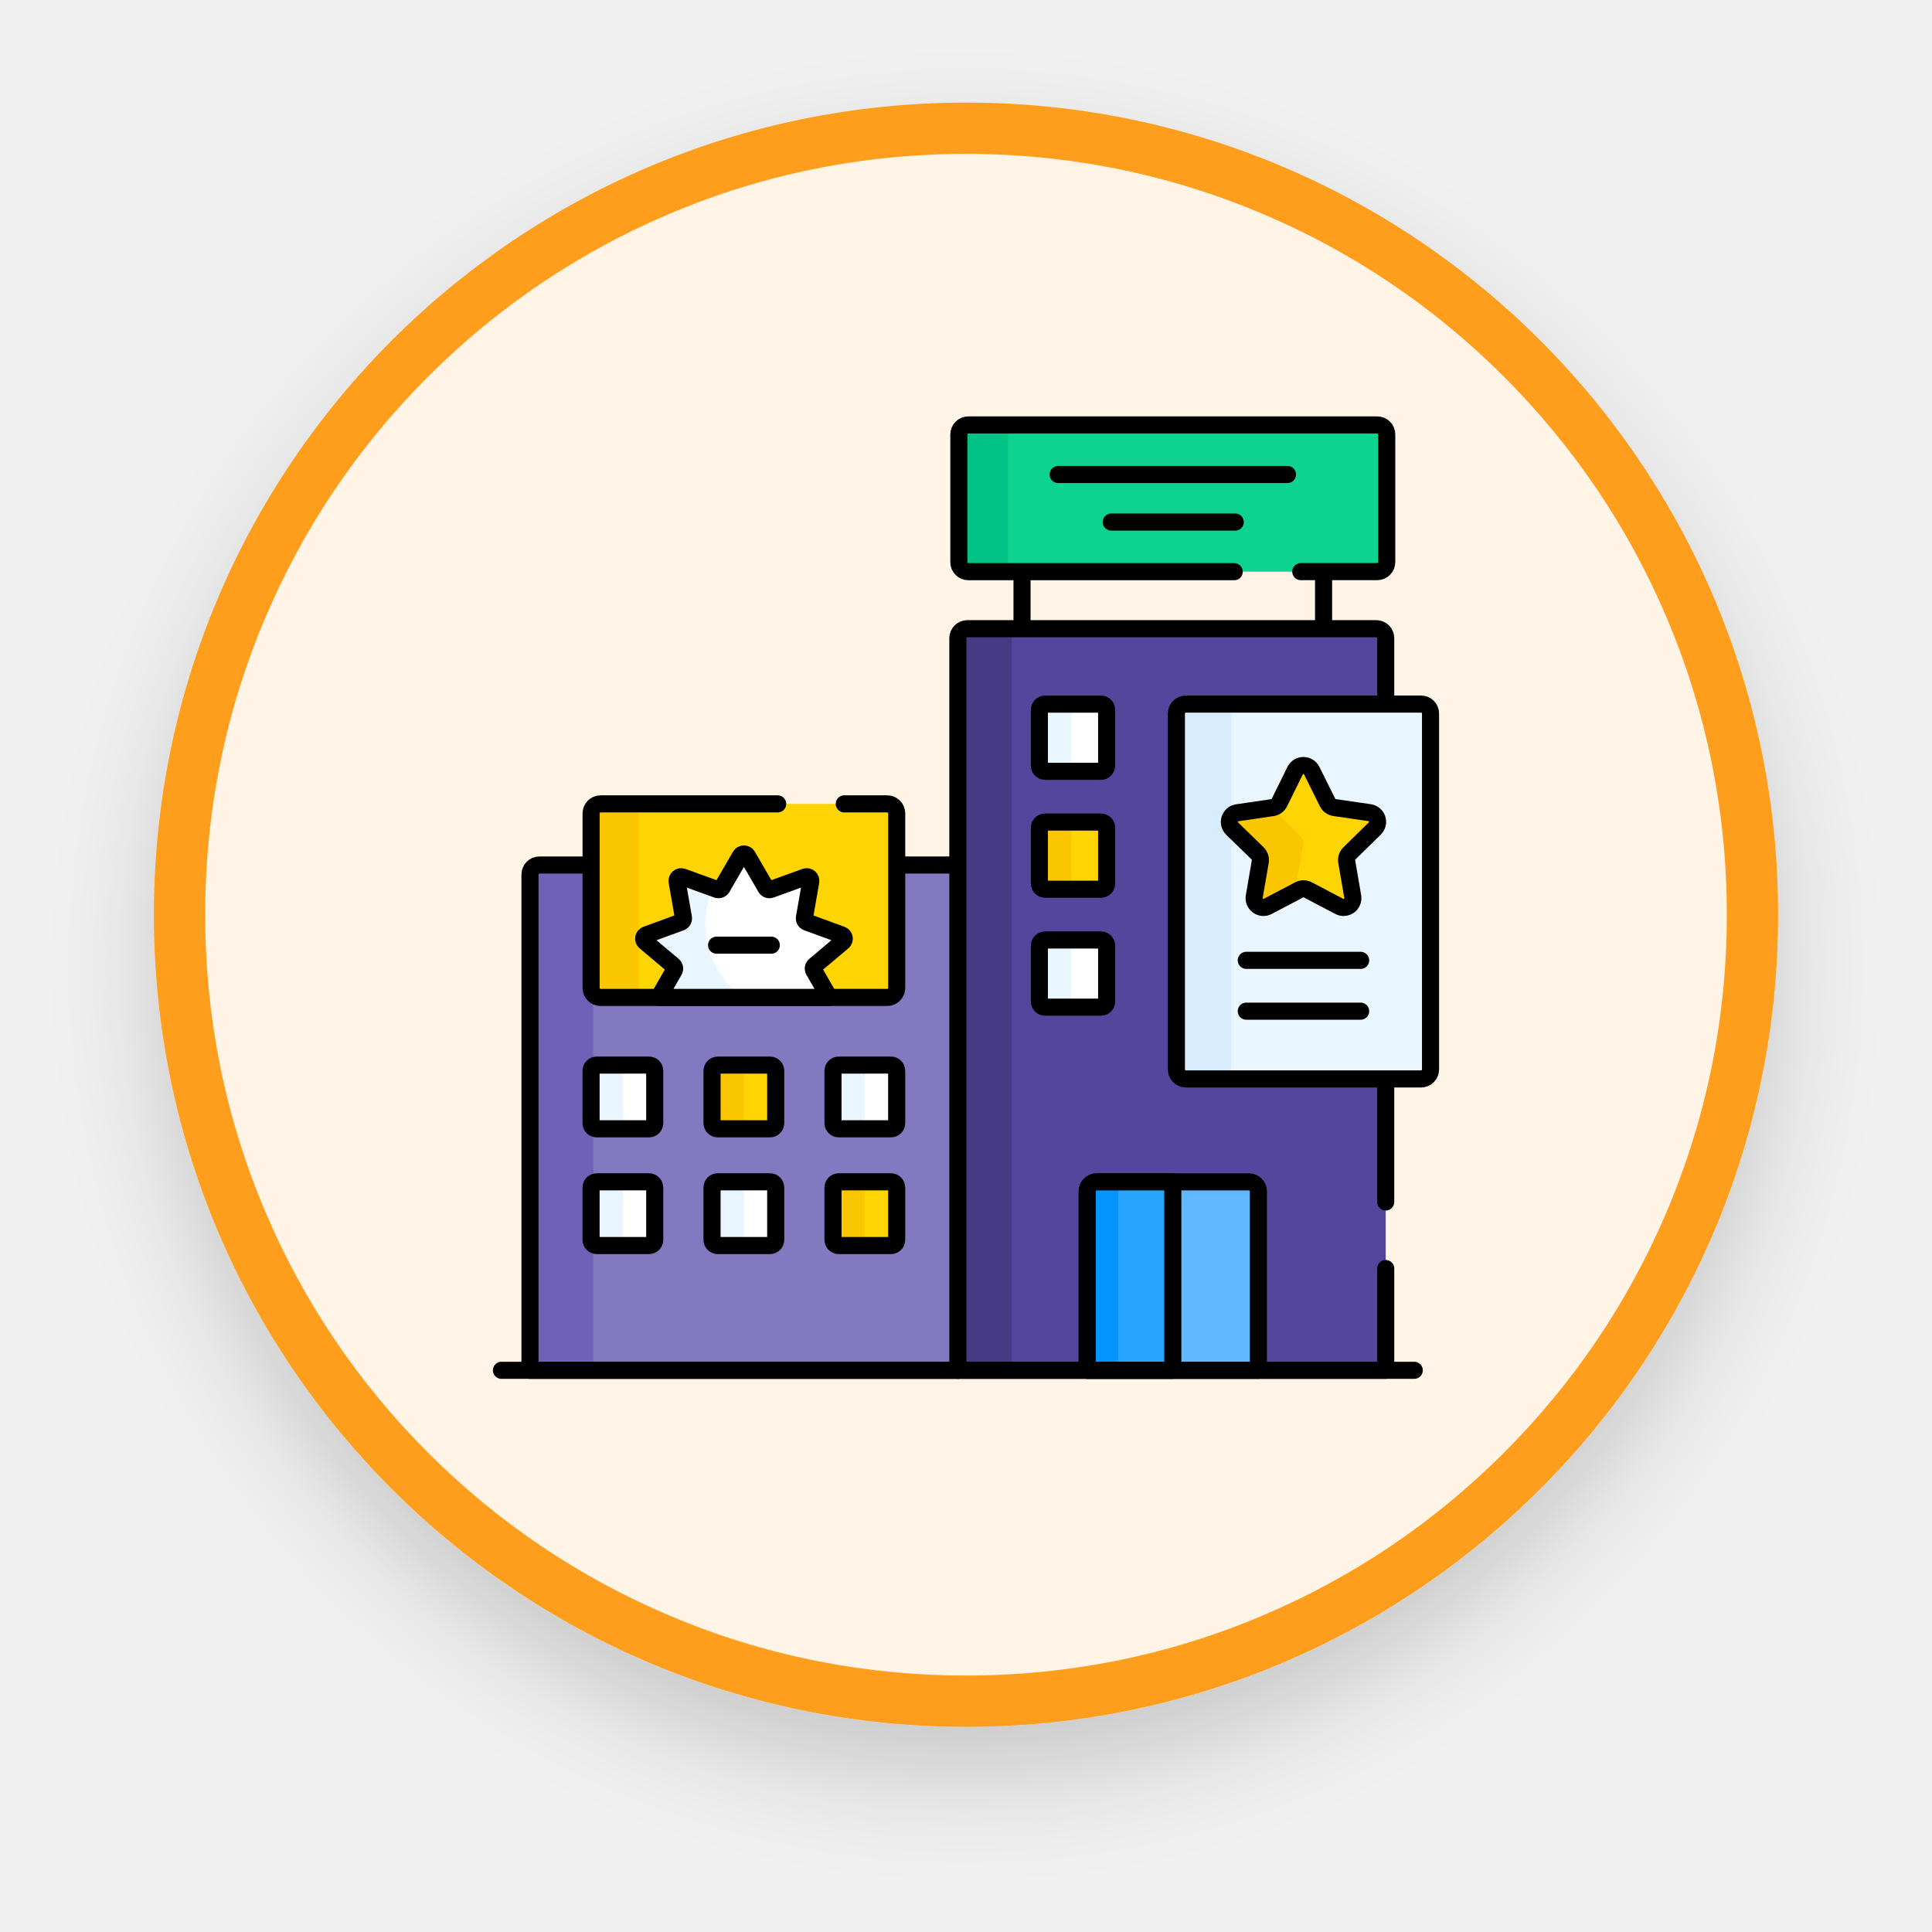
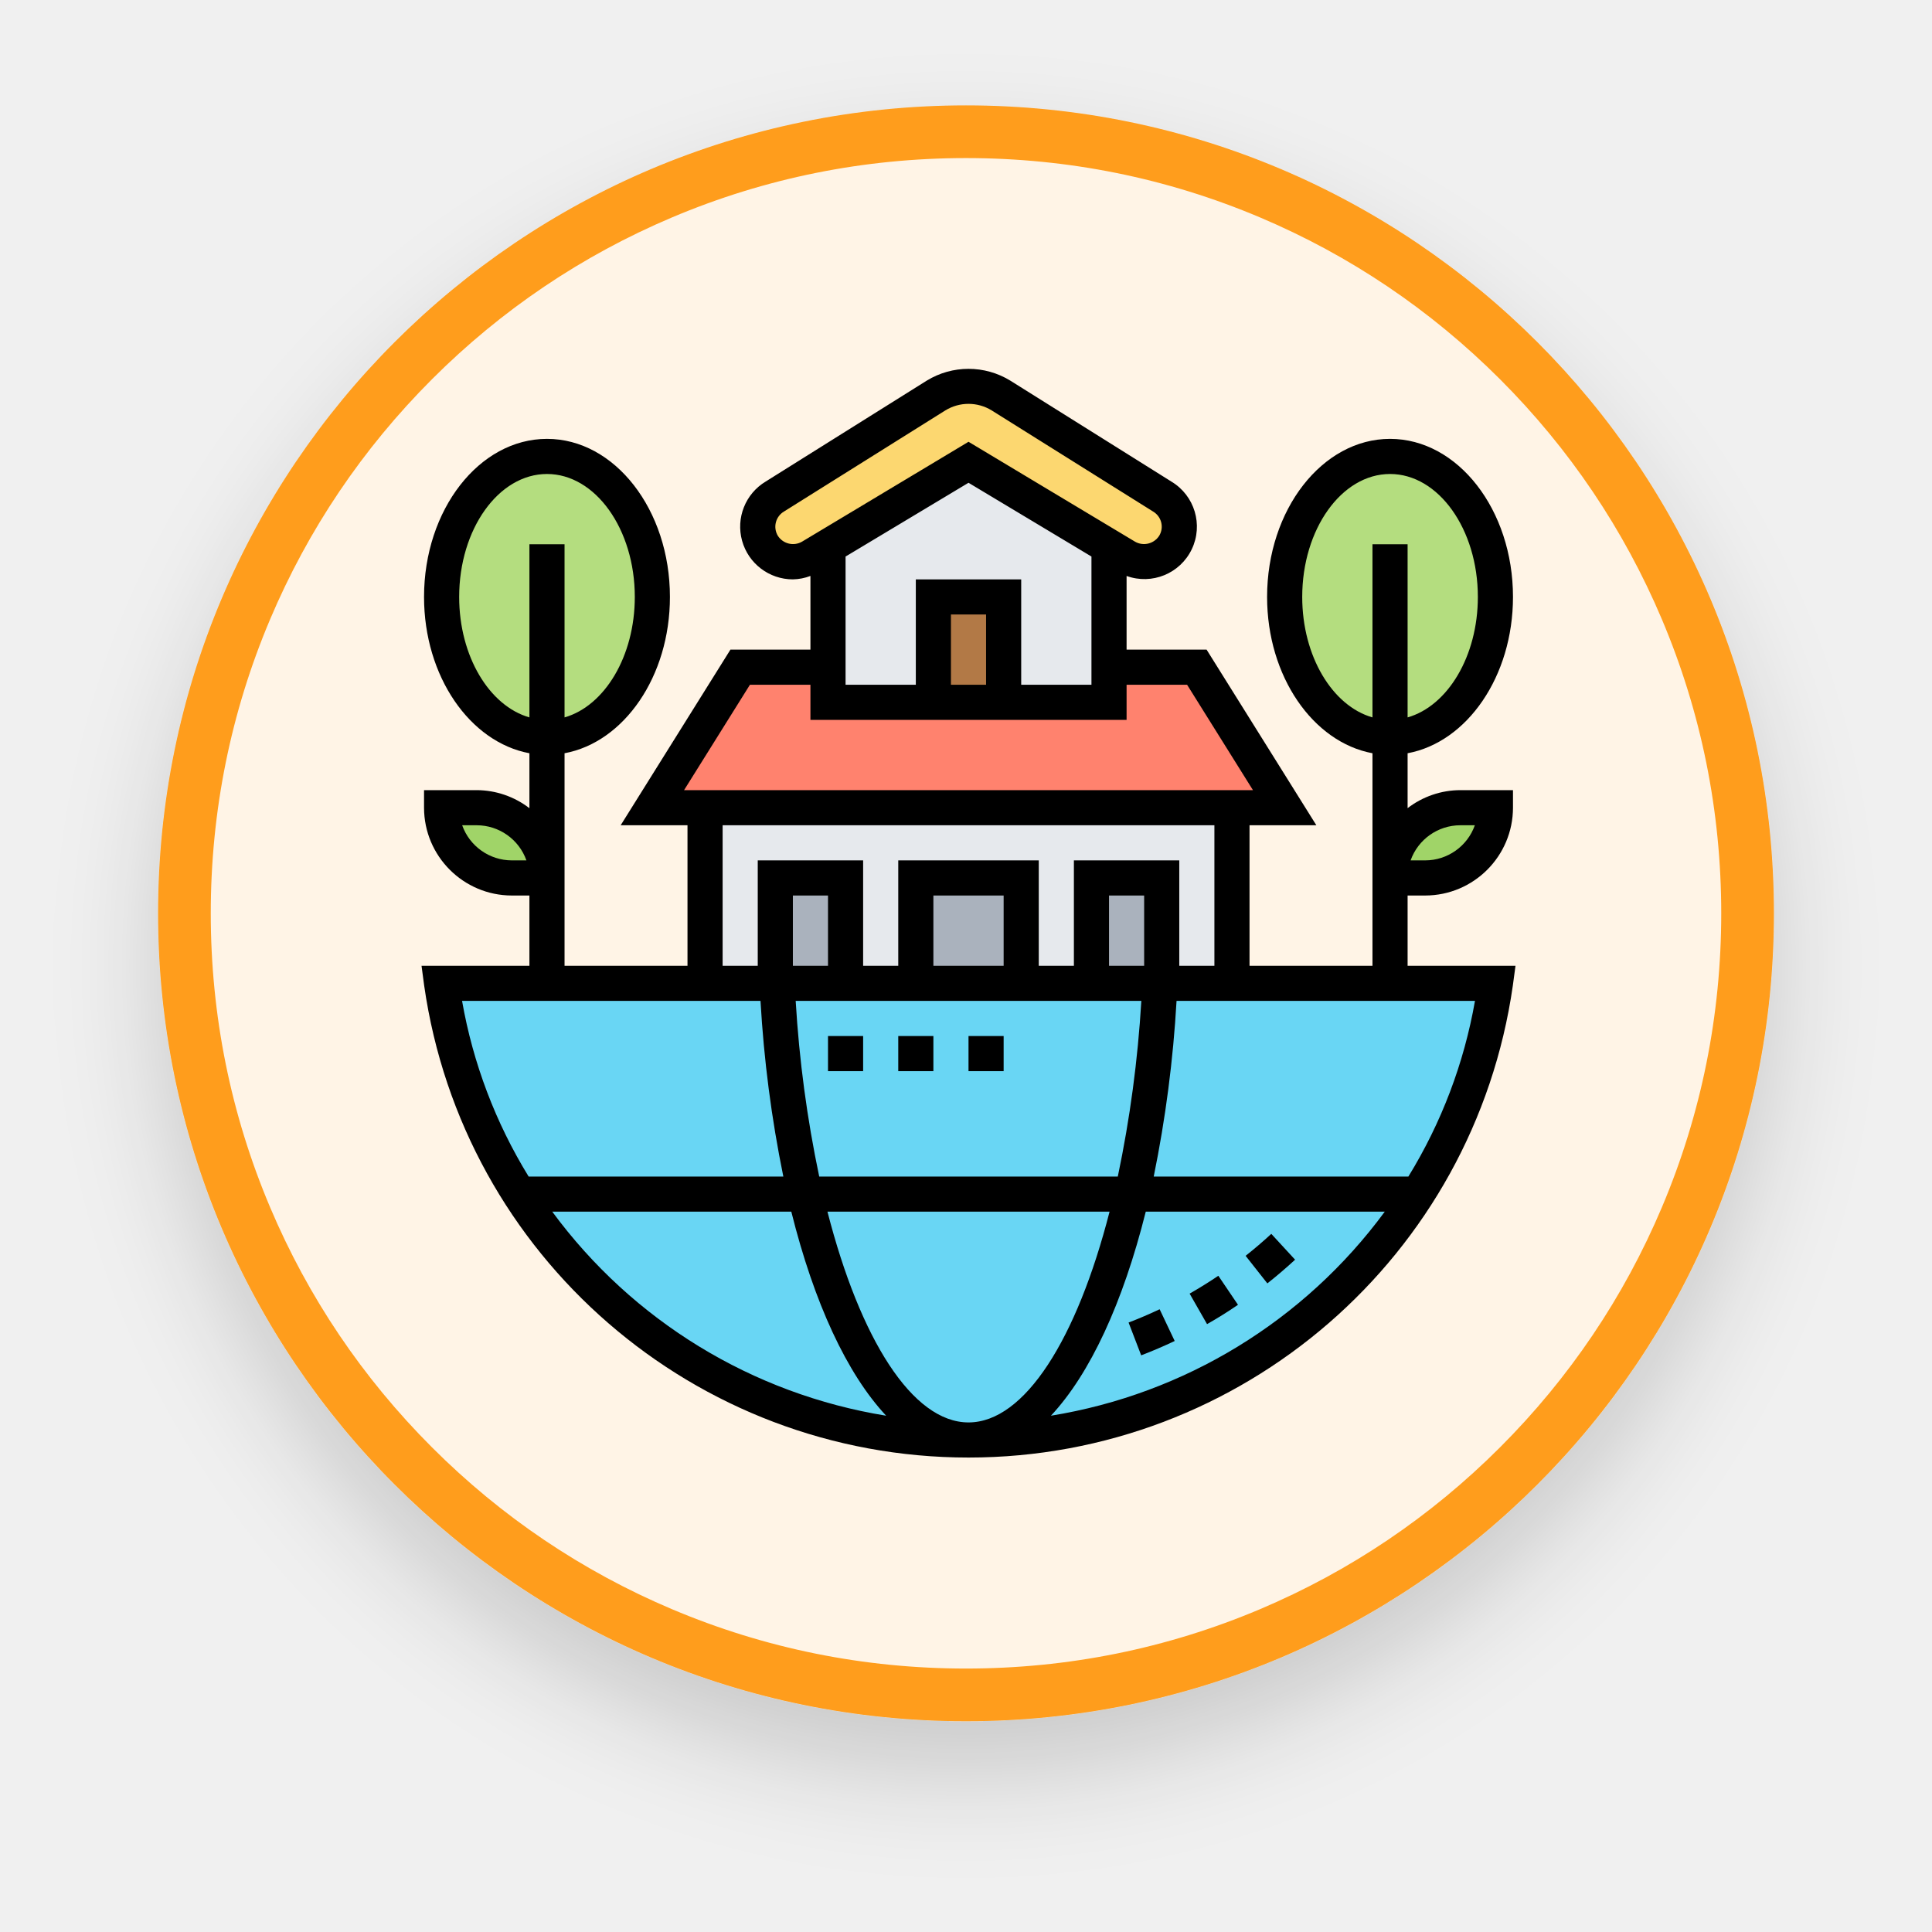
- <svg xmlns="http://www.w3.org/2000/svg" width="113" height="113" viewBox="0 0 113 113">
+ <svg xmlns="http://www.w3.org/2000/svg" width="110" height="110" viewBox="0 0 110 110">
  <defs>
-     <filter id="Trazado_982547" x="0" y="0" width="113" height="113" filterUnits="userSpaceOnUse">
+     <filter id="Trazado_982547" x="0" y="0" width="110" height="110" filterUnits="userSpaceOnUse">
      <feOffset dy="3" input="SourceAlpha" />
      <feGaussianBlur stdDeviation="3" result="blur" />
      <feFlood flood-opacity="0.161" />
      <feComposite operator="in" in2="blur" />
      <feComposite in="SourceGraphic" />
    </filter>
-     <clipPath id="clip-path">
-       <path id="path12048" d="M0-682.665H56.962V-625.7H0Z" transform="translate(0 682.665)" />
-     </clipPath>
  </defs>
-   <g id="Grupo_1165457" data-name="Grupo 1165457" transform="translate(-272 -1027)">
-     <g id="Grupo_1164237" data-name="Grupo 1164237" transform="translate(0 -80)">
-       <g id="Grupo_1163948" data-name="Grupo 1163948" transform="translate(0 -1371)">
-         <g id="Grupo_1158168" data-name="Grupo 1158168" transform="translate(281 2484)">
-           <g id="Grupo_1152576" data-name="Grupo 1152576" transform="translate(0)">
-             <g id="Grupo_1148633" data-name="Grupo 1148633">
-               <g id="Grupo_1148525" data-name="Grupo 1148525">
-                 <g transform="matrix(1, 0, 0, 1, -9, -6)" filter="url(#Trazado_982547)">
-                   <g id="Trazado_982547-2" data-name="Trazado 982547" transform="translate(9 6)" fill="#fff4e6">
-                     <path d="M 47.5 93.5 C 41.289 93.5 35.265 92.284 29.595 89.886 C 24.118 87.569 19.198 84.252 14.973 80.027 C 10.748 75.802 7.431 70.882 5.114 65.405 C 2.716 59.735 1.5 53.711 1.5 47.5 C 1.5 41.289 2.716 35.265 5.114 29.595 C 7.431 24.118 10.748 19.198 14.973 14.973 C 19.198 10.748 24.118 7.431 29.595 5.114 C 35.265 2.716 41.289 1.5 47.5 1.5 C 53.711 1.5 59.735 2.716 65.405 5.114 C 70.882 7.431 75.802 10.748 80.027 14.973 C 84.252 19.198 87.569 24.118 89.886 29.595 C 92.284 35.265 93.5 41.289 93.5 47.5 C 93.5 53.711 92.284 59.735 89.886 65.405 C 87.569 70.882 84.252 75.802 80.027 80.027 C 75.802 84.252 70.882 87.569 65.405 89.886 C 59.735 92.284 53.711 93.5 47.5 93.5 Z" stroke="none" />
-                     <path d="M 47.5 3 C 41.491 3 35.664 4.176 30.18 6.496 C 24.881 8.737 20.122 11.946 16.034 16.034 C 11.946 20.122 8.737 24.881 6.496 30.18 C 4.176 35.664 3 41.491 3 47.5 C 3 53.509 4.176 59.336 6.496 64.82 C 8.737 70.119 11.946 74.878 16.034 78.966 C 20.122 83.054 24.881 86.263 30.18 88.504 C 35.664 90.824 41.491 92 47.5 92 C 53.509 92 59.336 90.824 64.82 88.504 C 70.119 86.263 74.878 83.054 78.966 78.966 C 83.054 74.878 86.263 70.119 88.504 64.82 C 90.824 59.336 92 53.509 92 47.5 C 92 41.491 90.824 35.664 88.504 30.18 C 86.263 24.881 83.054 20.122 78.966 16.034 C 74.878 11.946 70.119 8.737 64.82 6.496 C 59.336 4.176 53.509 3 47.5 3 M 47.5 0 C 73.734 0 95 21.266 95 47.5 C 95 73.734 73.734 95 47.5 95 C 21.266 95 0 73.734 0 47.5 C 0 21.266 21.266 0 47.5 0 Z" stroke="none" fill="#ff9d1c" />
+   <g id="Grupo_1166922" data-name="Grupo 1166922" transform="translate(-192 -804)">
+     <g id="Grupo_1166722" data-name="Grupo 1166722" transform="translate(-608.5 -1246.665)">
+       <g id="Grupo_1164284" data-name="Grupo 1164284" transform="translate(0.5 -1745.335)">
+         <g id="Grupo_1159364" data-name="Grupo 1159364" transform="translate(0 -542)">
+           <g id="Grupo_1157015" data-name="Grupo 1157015" transform="translate(0 3549)">
+             <g id="Grupo_1155792" data-name="Grupo 1155792" transform="translate(-1 -3894.666)">
+               <g id="Grupo_1154703" data-name="Grupo 1154703" transform="translate(0 1465.666)">
+                 <g id="Grupo_1150789" data-name="Grupo 1150789" transform="translate(3 2320)">
+                   <g id="Grupo_1154212" data-name="Grupo 1154212" transform="translate(-236 -5809)">
+                     <g id="Grupo_1152583" data-name="Grupo 1152583" transform="translate(1043 6713)">
+                       <g id="Grupo_1146973" data-name="Grupo 1146973" transform="translate(0 0)">
+                         <g id="Grupo_1146954" data-name="Grupo 1146954">
+                           <g transform="matrix(1, 0, 0, 1, -9, -6)" filter="url(#Trazado_982547)">
+                             <g id="Trazado_982547-2" data-name="Trazado 982547" transform="translate(9 6)" fill="#fff4e6">
+                               <path d="M 46 90.5 C 39.992 90.5 34.164 89.324 28.679 87.003 C 23.38 84.762 18.621 81.553 14.534 77.466 C 10.446 73.379 7.238 68.62 4.996 63.321 C 2.676 57.836 1.5 52.008 1.5 46 C 1.5 39.992 2.676 34.164 4.996 28.679 C 7.238 23.38 10.446 18.621 14.534 14.534 C 18.621 10.446 23.38 7.238 28.679 4.996 C 34.164 2.676 39.992 1.5 46 1.5 C 52.008 1.5 57.836 2.676 63.321 4.996 C 68.62 7.238 73.379 10.446 77.466 14.534 C 81.554 18.621 84.762 23.38 87.004 28.679 C 89.324 34.164 90.5 39.992 90.5 46 C 90.5 52.008 89.324 57.836 87.004 63.321 C 84.762 68.62 81.554 73.379 77.466 77.466 C 73.379 81.553 68.62 84.762 63.321 87.003 C 57.836 89.324 52.008 90.5 46 90.5 Z" stroke="none" />
+                               <path d="M 46 3 C 40.194 3 34.563 4.136 29.263 6.378 C 24.143 8.544 19.544 11.644 15.594 15.594 C 11.644 19.544 8.544 24.143 6.378 29.263 C 4.136 34.563 3 40.194 3 46 C 3 51.806 4.136 57.437 6.378 62.737 C 8.544 67.857 11.644 72.455 15.594 76.405 C 19.544 80.355 24.143 83.456 29.263 85.622 C 34.563 87.863 40.194 89 46 89 C 51.806 89 57.437 87.863 62.737 85.622 C 67.857 83.456 72.456 80.355 76.406 76.405 C 80.356 72.455 83.456 67.857 85.622 62.737 C 87.864 57.437 89 51.806 89 46 C 89 40.194 87.864 34.563 85.622 29.263 C 83.456 24.143 80.356 19.544 76.406 15.594 C 72.456 11.644 67.857 8.544 62.737 6.378 C 57.437 4.136 51.806 3 46 3 M 46 -7.62939453125e-06 C 71.405 -7.62939453125e-06 92 20.595 92 46 C 92 71.405 71.405 92 46 92 C 20.595 92 0 71.405 0 46 C 0 20.595 20.595 -7.62939453125e-06 46 -7.62939453125e-06 Z" stroke="none" fill="#ff9d1c" />
+                             </g>
+                           </g>
+                         </g>
+                       </g>
+                     </g>
                  </g>
                </g>
              </g>
            </g>
          </g>
        </g>
      </g>
    </g>
-     <g id="g12042" transform="translate(300.019 1733.684)">
-       <g id="g12044" transform="translate(0 -682.665)">
-         <g id="g12046" clip-path="url(#clip-path)">
-           <g id="g12052" transform="translate(2.979 26.574)">
-             <path id="path12054" d="M-276.111,0h-24.58a.556.556,0,0,0-.556.556v29h25.025l.111-.409Z" transform="translate(301.247)" fill="#8379c1" />
-           </g>
-           <g id="g12056" transform="translate(2.979 26.574)">
-             <path id="path12058" d="M-46.786,0h-3.7a.556.556,0,0,0-.556.556v29h3.7v-29A.556.556,0,0,1-46.786,0" transform="translate(51.045)" fill="#6e61b6" />
-           </g>
-           <g id="g12060" transform="translate(2.979 26.574)">
-             <path id="path12062" d="M-276.111,0h-24.58a.556.556,0,0,0-.556.556v29h25.025l.111-.409Z" transform="translate(301.247)" fill="none" stroke="#000" stroke-linecap="round" stroke-linejoin="round" stroke-miterlimit="10" stroke-width="1" />
-           </g>
-           <g id="g12064" transform="translate(6.554 22.999)">
-             <path id="path12066" d="M-190.238-124.355H-207a.556.556,0,0,1-.556-.556v-10.208a.556.556,0,0,1,.556-.556h16.762a.556.556,0,0,1,.556.556v10.208a.556.556,0,0,1-.556.556" transform="translate(207.557 135.676)" fill="#fed402" />
-           </g>
-           <g id="g12068" transform="translate(6.554 22.999)">
-             <path id="path12070" d="M-30.657-118.243v-10.208a.556.556,0,0,1,.556-.556h-2.791a.556.556,0,0,0-.556.556v10.208a.556.556,0,0,0,.556.556H-30.1a.556.556,0,0,1-.556-.556" transform="translate(33.448 129.008)" fill="#fac600" />
-           </g>
-           <g id="g12072" transform="translate(6.554 22.999)">
-             <path id="path12074" d="M-119.869,0h-10.356a.556.556,0,0,0-.556.556V10.765a.556.556,0,0,0,.556.556h16.762a.556.556,0,0,0,.556-.556V.556A.556.556,0,0,0-113.462,0h-2.512" transform="translate(130.781)" fill="none" stroke="#000" stroke-linecap="round" stroke-linejoin="round" stroke-miterlimit="10" stroke-width="1" />
-           </g>
-           <g id="g12076" transform="translate(9.626 25.922)">
-             <path id="path12078" d="M-127.139-52.022l-2.017-.738a.239.239,0,0,1-.153-.265l.37-2.116a.239.239,0,0,0-.317-.266l-2.02.731a.239.239,0,0,1-.288-.1l-1.077-1.858a.239.239,0,0,0-.413,0l-1.077,1.858a.239.239,0,0,1-.288.1l-2.02-.731a.239.239,0,0,0-.317.266l.37,2.116a.239.239,0,0,1-.153.265l-2.017.738a.239.239,0,0,0-.072.407l1.643,1.383a.239.239,0,0,1,.053.3l-.9,1.57h9.974l-.9-1.57a.239.239,0,0,1,.053-.3l1.643-1.383a.239.239,0,0,0-.072-.407" transform="translate(138.714 56.758)" fill="#fff" />
-           </g>
-           <g id="g12080" transform="translate(9.626 27.259)">
-             <path id="path12082" d="M-9.65-77.568h4.963A5.221,5.221,0,0,1-6.916-81.85a5.21,5.21,0,0,1,.448-2.118l-1.787-.647a.239.239,0,0,0-.317.266l.369,2.116a.239.239,0,0,1-.153.265l-2.017.738a.239.239,0,0,0-.072.407L-8.8-79.44a.239.239,0,0,1,.053.3Z" transform="translate(10.529 84.63)" fill="#eaf6ff" />
-           </g>
-           <g id="g12084" transform="translate(9.626 25.922)">
-             <path id="path12086" d="M-127.139-52.022l-2.017-.738a.239.239,0,0,1-.153-.265l.37-2.116a.239.239,0,0,0-.317-.266l-2.02.731a.239.239,0,0,1-.288-.1l-1.077-1.858a.239.239,0,0,0-.413,0l-1.077,1.858a.239.239,0,0,1-.288.1l-2.02-.731a.239.239,0,0,0-.317.266l.37,2.116a.239.239,0,0,1-.153.265l-2.017.738a.239.239,0,0,0-.072.407l1.643,1.383a.239.239,0,0,1,.053.3l-.9,1.57h9.974l-.9-1.57a.239.239,0,0,1,.053-.3l1.643-1.383A.239.239,0,0,0-127.139-52.022Z" transform="translate(138.714 56.758)" fill="none" stroke="#000" stroke-linecap="round" stroke-linejoin="round" stroke-miterlimit="10" stroke-width="1" />
-           </g>
-           <g id="g12088" transform="translate(13.893 31.262)">
-             <path id="path12090" d="M0,0H3.2" fill="none" stroke="#000" stroke-linecap="round" stroke-linejoin="round" stroke-miterlimit="10" stroke-width="1" />
-           </g>
-           <g id="g12092" transform="translate(6.554 38.28)">
-             <path id="path12094" d="M-37.24-40.907H-40.3a.334.334,0,0,1-.334-.334V-44.3a.334.334,0,0,1,.334-.334h3.056a.334.334,0,0,1,.334.334v3.056a.334.334,0,0,1-.334.334" transform="translate(40.631 44.631)" fill="#fff" />
-           </g>
-           <g id="g12096" transform="translate(6.554 38.28)">
-             <path id="path12098" d="M-20.3-37.24V-40.3a.334.334,0,0,1,.334-.334h-1.848a.334.334,0,0,0-.334.334v3.056a.334.334,0,0,0,.334.334h1.848a.334.334,0,0,1-.334-.334" transform="translate(22.151 40.631)" fill="#eaf6ff" />
-           </g>
-           <g id="g12100" transform="translate(6.554 38.28)">
-             <path id="path12102" d="M-37.24-40.907H-40.3a.334.334,0,0,1-.334-.334V-44.3a.334.334,0,0,1,.334-.334h3.056a.334.334,0,0,1,.334.334v3.056A.334.334,0,0,1-37.24-40.907Z" transform="translate(40.631 44.631)" fill="none" stroke="#000" stroke-linecap="round" stroke-linejoin="round" stroke-miterlimit="10" stroke-width="1" />
-           </g>
-           <g id="g12104" transform="translate(13.63 38.28)">
-             <path id="path12106" d="M-37.24-40.907H-40.3a.334.334,0,0,1-.334-.334V-44.3a.334.334,0,0,1,.334-.334h3.056a.334.334,0,0,1,.334.334v3.056a.334.334,0,0,1-.334.334" transform="translate(40.631 44.631)" fill="#fed402" />
-           </g>
-           <g id="g12108" transform="translate(13.63 38.28)">
-             <path id="path12110" d="M-20.3-37.24V-40.3a.334.334,0,0,1,.334-.334h-1.848a.334.334,0,0,0-.334.334v3.056a.334.334,0,0,0,.334.334h1.848a.334.334,0,0,1-.334-.334" transform="translate(22.151 40.631)" fill="#fac600" />
-           </g>
-           <g id="g12112" transform="translate(20.705 38.28)">
-             <path id="path12114" d="M-37.24-40.907H-40.3a.334.334,0,0,1-.334-.334V-44.3a.334.334,0,0,1,.334-.334h3.056a.334.334,0,0,1,.334.334v3.056a.334.334,0,0,1-.334.334" transform="translate(40.631 44.631)" fill="#fff" />
-           </g>
-           <g id="g12116" transform="translate(20.705 38.28)">
-             <path id="path12118" d="M-20.3-37.24V-40.3a.334.334,0,0,1,.334-.334h-1.848a.334.334,0,0,0-.334.334v3.056a.334.334,0,0,0,.334.334h1.848a.334.334,0,0,1-.334-.334" transform="translate(22.151 40.631)" fill="#eaf6ff" />
-           </g>
-           <g id="g12120" transform="translate(20.705 38.28)">
-             <path id="path12122" d="M-37.24-40.907H-40.3a.334.334,0,0,1-.334-.334V-44.3a.334.334,0,0,1,.334-.334h3.056a.334.334,0,0,1,.334.334v3.056A.334.334,0,0,1-37.24-40.907Z" transform="translate(40.631 44.631)" fill="none" stroke="#000" stroke-linecap="round" stroke-linejoin="round" stroke-miterlimit="10" stroke-width="1" />
-           </g>
-           <g id="g12124" transform="translate(6.554 45.107)">
-             <path id="path12126" d="M-37.24-40.907H-40.3a.334.334,0,0,1-.334-.334V-44.3a.334.334,0,0,1,.334-.334h3.056a.334.334,0,0,1,.334.334v3.056a.334.334,0,0,1-.334.334" transform="translate(40.631 44.631)" fill="#fff" />
-           </g>
-           <g id="g12128" transform="translate(6.554 45.107)">
-             <path id="path12130" d="M-20.3-37.24V-40.3a.334.334,0,0,1,.334-.334h-1.848a.334.334,0,0,0-.334.334v3.056a.334.334,0,0,0,.334.334h1.848a.334.334,0,0,1-.334-.334" transform="translate(22.151 40.631)" fill="#eaf6ff" />
-           </g>
-           <g id="g12132" transform="translate(13.63 45.107)">
-             <path id="path12134" d="M-37.24-40.907H-40.3a.334.334,0,0,1-.334-.334V-44.3a.334.334,0,0,1,.334-.334h3.056a.334.334,0,0,1,.334.334v3.056a.334.334,0,0,1-.334.334" transform="translate(40.631 44.631)" fill="#fff" />
-           </g>
-           <g id="g12136" transform="translate(13.63 45.107)">
-             <path id="path12138" d="M-20.3-37.24V-40.3a.334.334,0,0,1,.334-.334h-1.848a.334.334,0,0,0-.334.334v3.056a.334.334,0,0,0,.334.334h1.848a.334.334,0,0,1-.334-.334" transform="translate(22.151 40.631)" fill="#eaf6ff" />
-           </g>
-           <g id="g12140" transform="translate(6.554 45.107)">
-             <path id="path12142" d="M-37.24-40.907H-40.3a.334.334,0,0,1-.334-.334V-44.3a.334.334,0,0,1,.334-.334h3.056a.334.334,0,0,1,.334.334v3.056A.334.334,0,0,1-37.24-40.907Z" transform="translate(40.631 44.631)" fill="none" stroke="#000" stroke-linecap="round" stroke-linejoin="round" stroke-miterlimit="10" stroke-width="1" />
-           </g>
-           <g id="g12144" transform="translate(13.63 45.107)">
-             <path id="path12146" d="M-37.24-40.907H-40.3a.334.334,0,0,1-.334-.334V-44.3a.334.334,0,0,1,.334-.334h3.056a.334.334,0,0,1,.334.334v3.056A.334.334,0,0,1-37.24-40.907Z" transform="translate(40.631 44.631)" fill="none" stroke="#000" stroke-linecap="round" stroke-linejoin="round" stroke-miterlimit="10" stroke-width="1" />
-           </g>
-           <g id="g12148" transform="translate(20.705 45.107)">
-             <path id="path12150" d="M-37.24-40.907H-40.3a.334.334,0,0,1-.334-.334V-44.3a.334.334,0,0,1,.334-.334h3.056a.334.334,0,0,1,.334.334v3.056a.334.334,0,0,1-.334.334" transform="translate(40.631 44.631)" fill="#fed402" />
-           </g>
-           <g id="g12152" transform="translate(20.705 45.107)">
-             <path id="path12154" d="M-20.3-37.24V-40.3a.334.334,0,0,1,.334-.334h-1.848a.334.334,0,0,0-.334.334v3.056a.334.334,0,0,0,.334.334h1.848a.334.334,0,0,1-.334-.334" transform="translate(22.151 40.631)" fill="#fac600" />
-           </g>
-           <g id="g12156" transform="translate(13.63 38.28)">
-             <path id="path12158" d="M-37.24-40.907H-40.3a.334.334,0,0,1-.334-.334V-44.3a.334.334,0,0,1,.334-.334h3.056a.334.334,0,0,1,.334.334v3.056A.334.334,0,0,1-37.24-40.907Z" transform="translate(40.631 44.631)" fill="none" stroke="#000" stroke-linecap="round" stroke-linejoin="round" stroke-miterlimit="10" stroke-width="1" />
-           </g>
-           <g id="g12160" transform="translate(20.705 45.107)">
-             <path id="path12162" d="M-37.24-40.907H-40.3a.334.334,0,0,1-.334-.334V-44.3a.334.334,0,0,1,.334-.334h3.056a.334.334,0,0,1,.334.334v3.056A.334.334,0,0,1-37.24-40.907Z" transform="translate(40.631 44.631)" fill="none" stroke="#000" stroke-linecap="round" stroke-linejoin="round" stroke-miterlimit="10" stroke-width="1" />
-           </g>
-           <path id="path12164" d="M398.244-588.392H380.607v-8.58h17.637Z" transform="translate(-348.849 604.122)" fill="none" stroke="#000" stroke-linecap="round" stroke-linejoin="round" stroke-miterlimit="10" stroke-width="1" />
-           <g id="g12166" transform="translate(28.004 12.751)">
-             <path id="path12168" d="M-274.888-476.473h-25.025v-42.82a.556.556,0,0,1,.556-.556h23.912a.556.556,0,0,1,.556.556Z" transform="translate(299.913 519.849)" fill="#53469c" />
-           </g>
-           <g id="g12170" transform="translate(28.004 12.751)">
-             <path id="path12172" d="M-40.755,0h-3.154a.556.556,0,0,0-.556.556v42.82h3.154V.556A.556.556,0,0,1-40.755,0" transform="translate(44.465)" fill="#463a84" />
-           </g>
-           <g id="g12174" transform="translate(28.004 12.751)">
-             <path id="path12176" d="M-274.888-368.319v-32.974a.556.556,0,0,0-.556-.556h-23.912a.556.556,0,0,0-.556.556v42.82h25.025v-5.952" transform="translate(299.913 401.85)" fill="none" stroke="#000" stroke-linecap="round" stroke-linejoin="round" stroke-miterlimit="10" stroke-width="1" />
-           </g>
-           <g id="g12178" transform="translate(32.77 24.057)">
-             <path id="path12180" d="M-39.538-43.205H-42.8a.334.334,0,0,1-.334-.334V-46.8a.334.334,0,0,1,.334-.334h3.266a.334.334,0,0,1,.334.334v3.266a.334.334,0,0,1-.334.334" transform="translate(43.137 47.139)" fill="#fed402" />
-           </g>
-           <g id="g12182" transform="translate(32.77 24.057)">
-             <path id="path12184" d="M-20.3-37.24V-40.3a.334.334,0,0,1,.334-.334h-1.848a.334.334,0,0,0-.334.334v3.056a.334.334,0,0,0,.334.334h1.848a.334.334,0,0,1-.334-.334" transform="translate(22.151 40.631)" fill="#fac600" />
-           </g>
-           <g id="g12186" transform="translate(32.77 30.954)">
-             <path id="path12188" d="M-39.538-43.205H-42.8a.334.334,0,0,1-.334-.334V-46.8a.334.334,0,0,1,.334-.334h3.266a.334.334,0,0,1,.334.334v3.266a.334.334,0,0,1-.334.334" transform="translate(43.137 47.139)" fill="#fff" />
-           </g>
-           <g id="g12190" transform="translate(32.77 17.16)">
-             <path id="path12192" d="M-39.538-43.205H-42.8a.334.334,0,0,1-.334-.334V-46.8a.334.334,0,0,1,.334-.334h3.266a.334.334,0,0,1,.334.334v3.266a.334.334,0,0,1-.334.334" transform="translate(43.137 47.139)" fill="#fff" />
-           </g>
-           <g id="g12194" transform="translate(32.77 17.16)">
-             <path id="path12196" d="M-20.3-37.24V-40.3a.334.334,0,0,1,.334-.334h-1.848a.334.334,0,0,0-.334.334v3.056a.334.334,0,0,0,.334.334h1.848a.334.334,0,0,1-.334-.334" transform="translate(22.151 40.631)" fill="#eaf6ff" />
-           </g>
-           <g id="g12198" transform="translate(32.77 31.164)">
-             <path id="path12200" d="M-20.3-37.24V-40.3a.334.334,0,0,1,.334-.334h-1.848a.334.334,0,0,0-.334.334v3.056a.334.334,0,0,0,.334.334h1.848a.334.334,0,0,1-.334-.334" transform="translate(22.151 40.631)" fill="#eaf6ff" />
-           </g>
-           <g id="g12202" transform="translate(32.77 24.057)">
-             <path id="path12204" d="M-39.538-43.205H-42.8a.334.334,0,0,1-.334-.334V-46.8a.334.334,0,0,1,.334-.334h3.266a.334.334,0,0,1,.334.334v3.266A.334.334,0,0,1-39.538-43.205Z" transform="translate(43.137 47.139)" fill="none" stroke="#000" stroke-linecap="round" stroke-linejoin="round" stroke-miterlimit="10" stroke-width="1" />
-           </g>
-           <g id="g12206" transform="translate(32.77 30.954)">
-             <path id="path12208" d="M-39.538-43.205H-42.8a.334.334,0,0,1-.334-.334V-46.8a.334.334,0,0,1,.334-.334h3.266a.334.334,0,0,1,.334.334v3.266A.334.334,0,0,1-39.538-43.205Z" transform="translate(43.137 47.139)" fill="none" stroke="#000" stroke-linecap="round" stroke-linejoin="round" stroke-miterlimit="10" stroke-width="1" />
-           </g>
-           <g id="g12210" transform="translate(32.77 17.16)">
-             <path id="path12212" d="M-39.538-43.205H-42.8a.334.334,0,0,1-.334-.334V-46.8a.334.334,0,0,1,.334-.334h3.266a.334.334,0,0,1,.334.334v3.266A.334.334,0,0,1-39.538-43.205Z" transform="translate(43.137 47.139)" fill="none" stroke="#000" stroke-linecap="round" stroke-linejoin="round" stroke-miterlimit="10" stroke-width="1" />
-           </g>
-           <g id="g12214" transform="translate(35.57 45.107)">
-             <path id="path12216" d="M0-121.055H10.013v-10.464a.556.556,0,0,0-.556-.556H.556a.556.556,0,0,0-.556.556Z" transform="translate(0 132.076)" fill="#60b8fe" />
-           </g>
-           <g id="g12218" transform="translate(35.57 45.107)">
-             <path id="path12220" d="M0-121.055H10.013v-10.464a.556.556,0,0,0-.556-.556H.556a.556.556,0,0,0-.556.556Z" transform="translate(0 132.076)" fill="none" stroke="#000" stroke-linecap="round" stroke-linejoin="round" stroke-miterlimit="10" stroke-width="1" />
-           </g>
-           <g id="g12222" transform="translate(35.57 45.107)">
-             <path id="path12224" d="M-6.11,0a.556.556,0,0,0-.556.556V11.02H-1.66V0Z" transform="translate(6.667)" fill="#27a5fe" />
-           </g>
-           <g id="g12226" transform="translate(35.57 45.107)">
-             <path id="path12228" d="M-26.007,0h-1.811a.556.556,0,0,0-.556.556V11.02h1.811V.556A.556.556,0,0,1-26.007,0" transform="translate(28.375)" fill="#0593fc" />
-           </g>
-           <g id="g12230" transform="translate(35.57 45.107)">
-             <path id="path12232" d="M-6.11,0a.556.556,0,0,0-.556.556V11.02H-1.66V0Z" transform="translate(6.667)" fill="none" stroke="#000" stroke-linecap="round" stroke-linejoin="round" stroke-miterlimit="10" stroke-width="1" />
-           </g>
-           <g id="g12234" transform="translate(28.064 0.834)">
-             <path id="path12236" d="M-268.779-94.248h-23.913a.556.556,0,0,1-.556-.556v-7.467a.556.556,0,0,1,.556-.556h23.913a.556.556,0,0,1,.556.556V-94.8a.556.556,0,0,1-.556.556" transform="translate(293.247 102.828)" fill="#0ed290" />
-           </g>
-           <g id="g12238" transform="translate(28.064 0.834)">
-             <path id="path12240" d="M-31.467-88.137V-95.6a.556.556,0,0,1,.556-.556h-2.865a.556.556,0,0,0-.556.556v7.467a.556.556,0,0,0,.556.556h2.865a.556.556,0,0,1-.556-.556" transform="translate(34.332 96.161)" fill="#00c285" />
-           </g>
-           <g id="g12242" transform="translate(28.064 0.834)">
-             <path id="path12244" d="M-219.667-94.248h4.471a.556.556,0,0,0,.556-.556v-7.467a.556.556,0,0,0-.556-.556h-23.913a.556.556,0,0,0-.556.556V-94.8a.556.556,0,0,0,.556.556h15.548" transform="translate(239.665 102.828)" fill="none" stroke="#000" stroke-linecap="round" stroke-linejoin="round" stroke-miterlimit="10" stroke-width="1" />
-           </g>
-           <g id="g12246" transform="translate(40.786 17.16)">
-             <path id="path12248" d="M-157.181-240.855h-13.753a.556.556,0,0,1-.556-.556v-20.814a.556.556,0,0,1,.556-.556h13.753a.556.556,0,0,1,.556.556v20.814a.556.556,0,0,1-.556.556" transform="translate(171.49 262.782)" fill="#eaf6ff" />
-           </g>
-           <g id="g12250" transform="translate(40.786 17.16)">
-             <path id="path12252" d="M-35.177-234.744v-20.814a.556.556,0,0,1,.556-.556h-3.2a.556.556,0,0,0-.556.556v20.814a.556.556,0,0,0,.556.556h3.2a.556.556,0,0,1-.556-.556" transform="translate(38.38 256.114)" fill="#d8ecfe" />
-           </g>
-           <g id="g12254" transform="translate(40.786 17.16)">
-             <path id="path12256" d="M-157.181-240.855h-13.753a.556.556,0,0,1-.556-.556v-20.814a.556.556,0,0,1,.556-.556h13.753a.556.556,0,0,1,.556.556v20.814A.556.556,0,0,1-157.181-240.855Z" transform="translate(171.49 262.782)" fill="none" stroke="#000" stroke-linecap="round" stroke-linejoin="round" stroke-miterlimit="10" stroke-width="1" />
-           </g>
-           <g id="g12258" transform="translate(44.874 35.123)">
-             <path id="path12260" d="M-73.481,0H-80.17" transform="translate(80.17)" fill="none" stroke="#000" stroke-linecap="round" stroke-linejoin="round" stroke-miterlimit="10" stroke-width="1" />
-           </g>
-           <g id="g12262" transform="translate(44.874 32.15)">
-             <path id="path12264" d="M0,0H6.689" transform="translate(0 0)" fill="none" stroke="#000" stroke-linecap="round" stroke-linejoin="round" stroke-miterlimit="10" stroke-width="1" />
-           </g>
-           <g id="g12266" transform="translate(43.882 20.753)">
-             <path id="path12268" d="M-42.272-3.328l-.919,1.862a.543.543,0,0,1-.409.3l-2.054.3a.544.544,0,0,0-.3.927l1.487,1.449a.544.544,0,0,1,.156.481l-.351,2.046a.544.544,0,0,0,.789.573l1.837-.966a.544.544,0,0,1,.506,0l1.838.966a.544.544,0,0,0,.789-.573l-.351-2.046a.544.544,0,0,1,.156-.481L-37.614.057a.543.543,0,0,0-.3-.927l-2.054-.3a.543.543,0,0,1-.409-.3L-41.3-3.328a.544.544,0,0,0-.975,0" transform="translate(46.121 3.631)" fill="#fed402" />
-           </g>
-           <g id="g12270" transform="translate(43.882 23.211)">
-             <path id="path12272" d="M-43.578-46.012l.351-2.046a.543.543,0,0,0-.156-.481l-1.487-1.449A.54.54,0,0,1-45-50.2l-.02,0-2.054.3a.543.543,0,0,0-.3.927l1.487,1.449a.544.544,0,0,1,.156.481L-46.088-45a.543.543,0,0,0,.789.573l1.837-.966a.543.543,0,0,1,.162-.054.54.54,0,0,1-.277-.57" transform="translate(47.545 50.201)" fill="#fac600" />
-           </g>
-           <g id="g12274" transform="translate(43.882 20.753)">
-             <path id="path12276" d="M-42.272-3.328l-.919,1.862a.543.543,0,0,1-.409.3l-2.054.3a.544.544,0,0,0-.3.927l1.487,1.449a.544.544,0,0,1,.156.481l-.351,2.046a.544.544,0,0,0,.789.573l1.837-.966a.544.544,0,0,1,.506,0l1.838.966a.544.544,0,0,0,.789-.573l-.351-2.046a.544.544,0,0,1,.156-.481L-37.614.057a.543.543,0,0,0-.3-.927l-2.054-.3a.543.543,0,0,1-.409-.3L-41.3-3.328A.544.544,0,0,0-42.272-3.328Z" transform="translate(46.121 3.631)" fill="none" stroke="#000" stroke-linecap="round" stroke-linejoin="round" stroke-miterlimit="10" stroke-width="1" />
-           </g>
-           <g id="g12278" transform="translate(1.311 56.128)">
-             <path id="path12280" d="M0,0H53.387" fill="none" stroke="#000" stroke-linecap="round" stroke-linejoin="round" stroke-miterlimit="10" stroke-width="1" />
-           </g>
-           <g id="g12282" transform="translate(36.977 6.515)">
-             <path id="path12284" d="M-79.662,0h-7.252" transform="translate(86.914)" fill="none" stroke="#000" stroke-linecap="round" stroke-linejoin="round" stroke-miterlimit="10" stroke-width="1" />
-           </g>
-           <g id="g12286" transform="translate(33.87 3.734)">
-             <path id="path12288" d="M0,0H13.413" fill="none" stroke="#000" stroke-linecap="round" stroke-linejoin="round" stroke-miterlimit="10" stroke-width="1" />
-           </g>
+     <g id="hogar-sostenible" transform="translate(215.143 823.987)">
+       <g id="Grupo_1166920" data-name="Grupo 1166920">
+         <g id="Grupo_1166907" data-name="Grupo 1166907">
+           <path id="Trazado_1003595" data-name="Trazado 1003595" d="M56,36H2A29.276,29.276,0,0,0,6.42,48a30.369,30.369,0,0,0,51.16,0A29.276,29.276,0,0,0,62,36Z" fill="#69d6f4" />
        </g>
+         <g id="Grupo_1166908" data-name="Grupo 1166908">
+           <path id="Trazado_1003596" data-name="Trazado 1003596" d="M45,18H19l-5,8H50Z" fill="#ff826e" />
+         </g>
+         <g id="Grupo_1166909" data-name="Grupo 1166909">
+           <path id="Trazado_1003597" data-name="Trazado 1003597" d="M43.03,8.29a2,2,0,1,1-2.06,3.42L40,11.13l-8-4.8-8,4.8-.97.58A1.98,1.98,0,0,1,22,12a2,2,0,0,1-1.03-3.71l9.18-5.76a3.494,3.494,0,0,1,3.7,0Z" fill="#fcd770" />
+         </g>
+         <g id="Grupo_1166910" data-name="Grupo 1166910">
+           <path id="Trazado_1003598" data-name="Trazado 1003598" d="M32,6.33l-8,4.8V20H40V11.13Z" fill="#e6e9ed" />
+         </g>
+         <g id="Grupo_1166911" data-name="Grupo 1166911">
+           <path id="Trazado_1003599" data-name="Trazado 1003599" d="M30,14h4v6H30Z" fill="#b27946" />
+         </g>
+         <g id="Grupo_1166912" data-name="Grupo 1166912">
+           <path id="Trazado_1003600" data-name="Trazado 1003600" d="M17,26H47V36H17Z" fill="#e6e9ed" />
+         </g>
+         <g id="Grupo_1166913" data-name="Grupo 1166913">
+           <path id="Trazado_1003601" data-name="Trazado 1003601" d="M25,30v6H21V30Z" fill="#aab2bd" />
+         </g>
+         <g id="Grupo_1166914" data-name="Grupo 1166914">
+           <path id="Trazado_1003602" data-name="Trazado 1003602" d="M29,30h6v6H29Z" fill="#aab2bd" />
+         </g>
+         <g id="Grupo_1166915" data-name="Grupo 1166915">
+           <path id="Trazado_1003603" data-name="Trazado 1003603" d="M43,30v6H39V30Z" fill="#aab2bd" />
+         </g>
+         <g id="Grupo_1166916" data-name="Grupo 1166916">
+           <ellipse id="Elipse_11748" data-name="Elipse 11748" cx="6" cy="8" rx="6" ry="8" transform="translate(2 6)" fill="#b4dd7f" />
+         </g>
+         <g id="Grupo_1166917" data-name="Grupo 1166917">
+           <ellipse id="Elipse_11749" data-name="Elipse 11749" cx="6" cy="8" rx="6" ry="8" transform="translate(50 6)" fill="#b4dd7f" />
+         </g>
+         <g id="Grupo_1166918" data-name="Grupo 1166918">
+           <path id="Trazado_1003604" data-name="Trazado 1003604" d="M8,30H6a3.995,3.995,0,0,1-4-4H4a3.995,3.995,0,0,1,4,4Z" fill="#a0d468" />
+         </g>
+         <g id="Grupo_1166919" data-name="Grupo 1166919">
+           <path id="Trazado_1003605" data-name="Trazado 1003605" d="M60,26h2a3.995,3.995,0,0,1-4,4H56a3.995,3.995,0,0,1,4-4Z" fill="#a0d468" />
+         </g>
+       </g>
+       <g id="Grupo_1166921" data-name="Grupo 1166921">
+         <path id="Trazado_1003606" data-name="Trazado 1003606" d="M32,39h2v2H32Z" />
+         <path id="Trazado_1003607" data-name="Trazado 1003607" d="M28,39h2v2H28Z" />
+         <path id="Trazado_1003608" data-name="Trazado 1003608" d="M24,39h2v2H24Z" />
+         <path id="Trazado_1003609" data-name="Trazado 1003609" d="M57,35V31h1a5.006,5.006,0,0,0,5-5V25H60a4.948,4.948,0,0,0-3,1.026V22.9c3.386-.627,6-4.372,6-8.9,0-4.963-3.141-9-7-9s-7,4.037-7,9c0,4.525,2.614,8.27,6,8.9V35H48V27h3.805l-6.25-10H41V12.806a2.988,2.988,0,0,0,2.56-5.368L34.38,1.685a4.551,4.551,0,0,0-4.759,0L20.455,7.428A3,3,0,0,0,22,13a2.972,2.972,0,0,0,1-.195V17H18.445l-6.25,10H16v8H9V22.9c3.386-.627,6-4.372,6-8.9,0-4.963-3.141-9-7-9S1,9.037,1,14c0,4.525,2.614,8.27,6,8.9v3.128A4.954,4.954,0,0,0,4,25H1v1a5.006,5.006,0,0,0,5,5H7v4H.857l.151,1.132a31.308,31.308,0,0,0,61.983,0L63.143,35Zm3-8h.829A3.006,3.006,0,0,1,58,29h-.829A3.006,3.006,0,0,1,60,27ZM51,14c0-3.859,2.243-7,5-7s5,3.141,5,7c0,3.38-1.721,6.208-4,6.859V11H55v9.859c-2.279-.651-4-3.479-4-6.859ZM6,29a3.006,3.006,0,0,1-2.829-2H4a3.006,3.006,0,0,1,2.829,2ZM3,14c0-3.859,2.243-7,5-7s5,3.141,5,7c0,3.38-1.721,6.208-4,6.859V11H7v9.859C4.721,20.208,3,17.38,3,14Zm30,5H31V15h2Zm-4-6v6H25V11.7l7-4.2,7,4.2V19H35V13Zm-7.858-2.485A1.006,1.006,0,0,1,21.5,9.133l9.184-5.755a2.518,2.518,0,0,1,2.632,0l9.2,5.764a1,1,0,0,1,.343,1.372,1.028,1.028,0,0,1-1.372.343L32,5.166l-9.486,5.691a1.026,1.026,0,0,1-1.372-.342ZM19.555,19H23v2H41V19h3.445l3.75,6H15.805ZM18,27H46v8H44V29H38v6H36V29H28v6H26V29H20v6H18ZM32,61c-3.2,0-6.172-4.754-8.031-12H40.031C38.172,56.246,35.2,61,32,61ZM23.5,47A67.957,67.957,0,0,1,22.16,37H41.84A68.227,68.227,0,0,1,40.5,47ZM24,35H22V31h2Zm10,0H30V31h4Zm8,0H40V31h2ZM20.157,37a69.714,69.714,0,0,0,1.3,10H6.955a28.467,28.467,0,0,1-3.79-10ZM8.3,49H21.911c1.294,5.193,3.17,9.239,5.4,11.618A29.442,29.442,0,0,1,8.3,49ZM36.692,60.618c2.227-2.379,4.1-6.425,5.4-11.618H55.7a29.442,29.442,0,0,1-19.01,11.618ZM57.045,47h-14.5a69.856,69.856,0,0,0,1.3-10H60.836A28.488,28.488,0,0,1,57.045,47Z" />
+         <path id="Trazado_1003610" data-name="Trazado 1003610" d="M47.777,51.514l1.238,1.57c.536-.423,1.067-.877,1.579-1.349l-1.355-1.471c-.474.438-.966.858-1.462,1.25Z" />
+         <path id="Trazado_1003611" data-name="Trazado 1003611" d="M41.114,55.313l.717,1.867c.645-.247,1.287-.522,1.908-.817l-.857-1.807C42.307,54.829,41.712,55.083,41.114,55.313Z" />
+         <path id="Trazado_1003612" data-name="Trazado 1003612" d="M44.589,53.667l.992,1.736c.6-.339,1.188-.707,1.762-1.1L46.224,52.65c-.533.36-1.083.7-1.635,1.017Z" />
      </g>
    </g>
  </g>
</svg>
